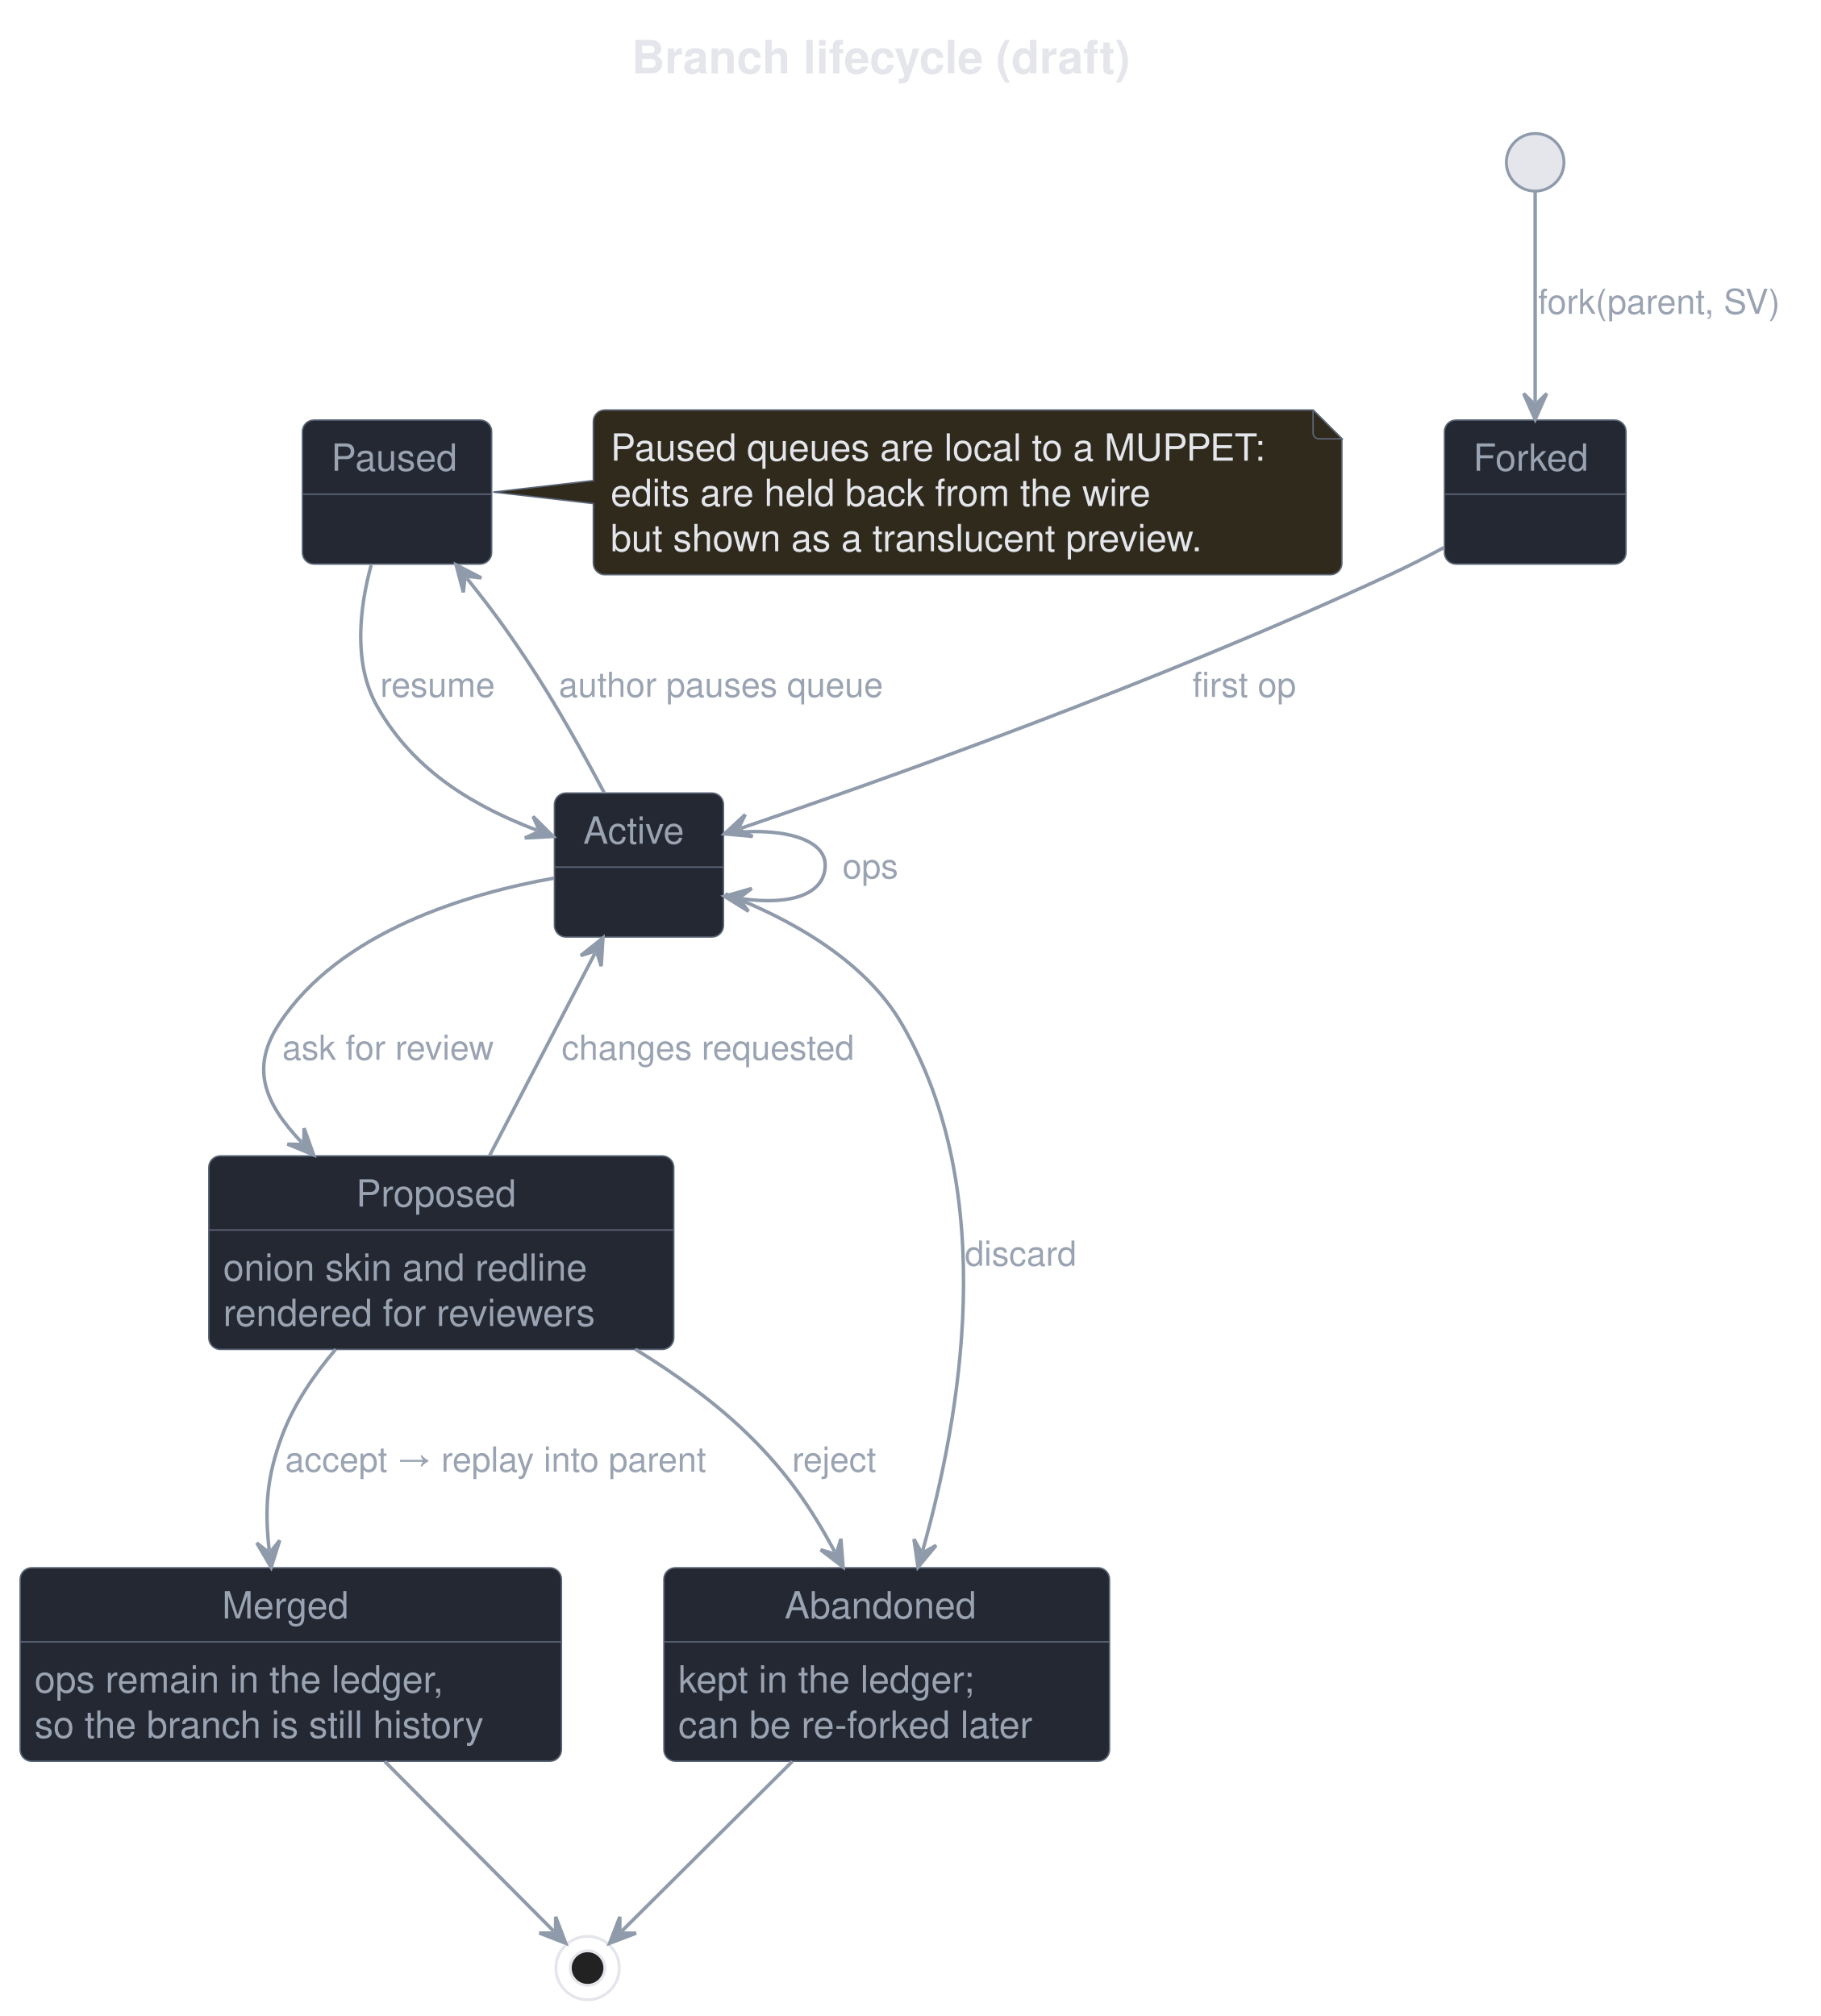
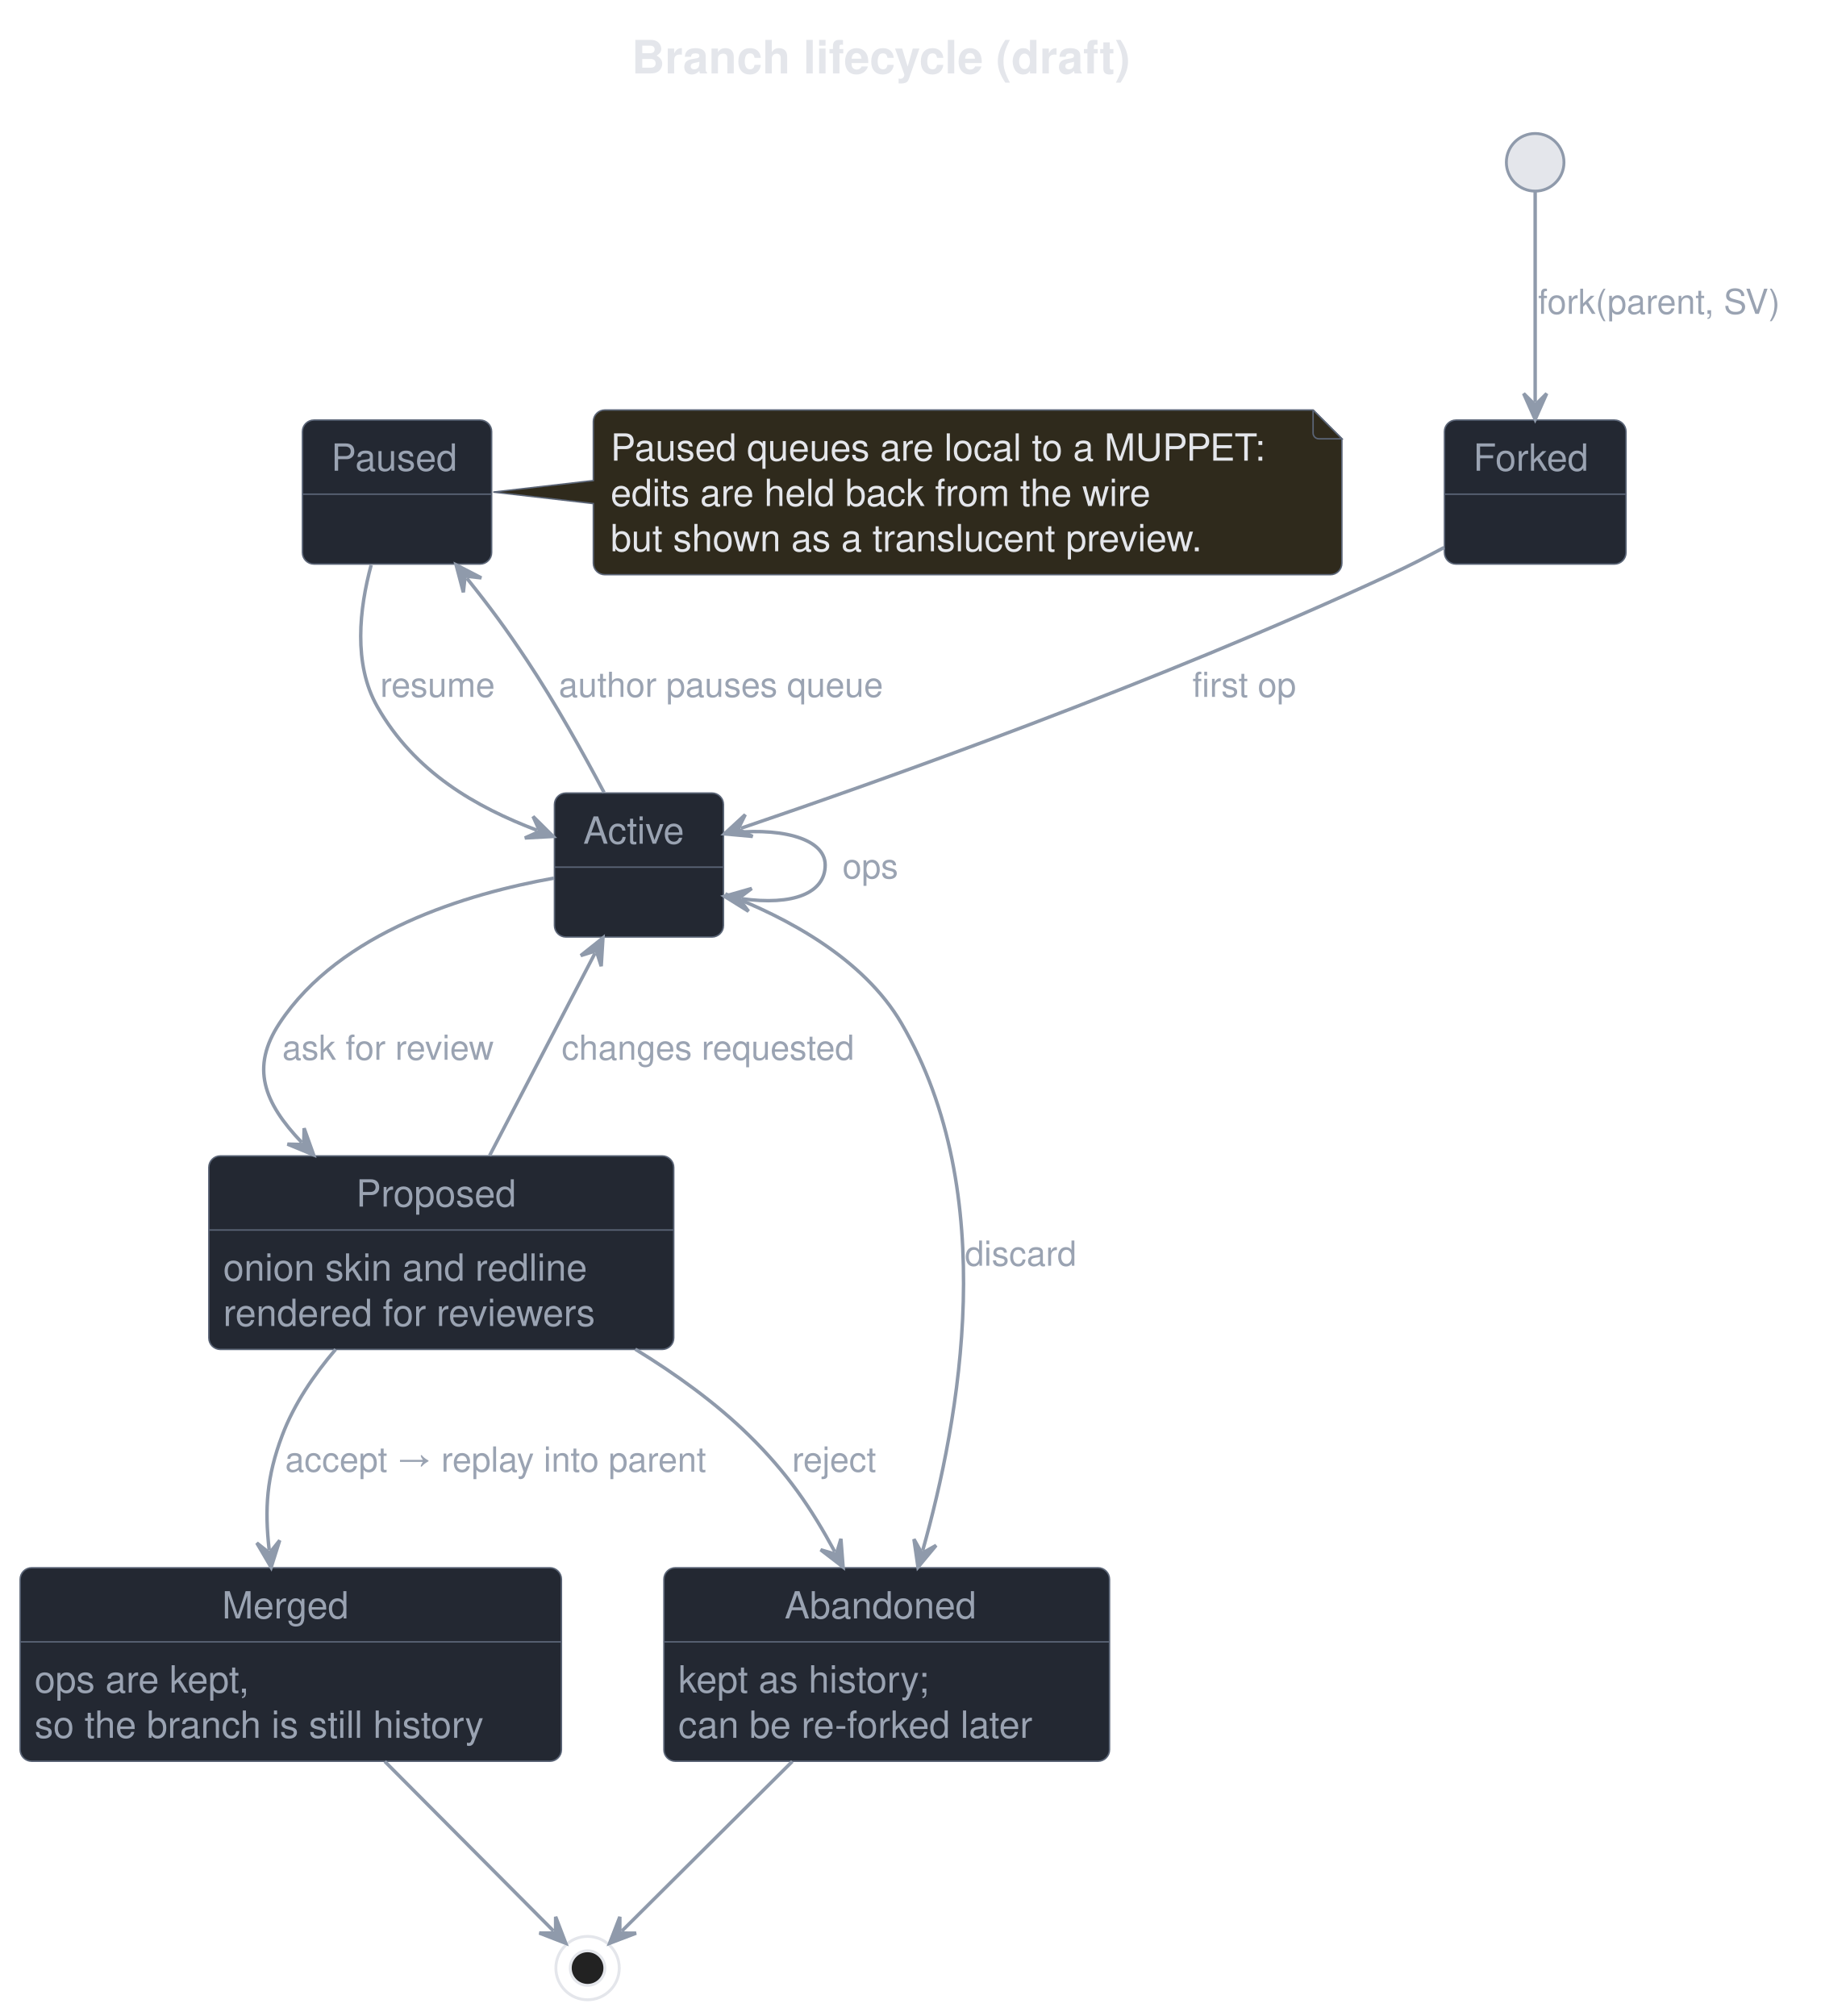
<svg xmlns="http://www.w3.org/2000/svg" contentStyleType="text/css" data-diagram-type="STATE" height="700px" preserveAspectRatio="none" style="width:632px;height:700px;" version="1.1" viewBox="0 0 632 700" width="632px" zoomAndPan="magnify">
  <defs />
  <g>
    <g class="title" data-source-line="2">
      <text fill="#E4E6EB" font-family="Helvetica" font-size="16" font-weight="bold" lengthAdjust="spacing" textLength="180.383" x="219.269" y="25.5">Branch lifecycle (draft)</text>
    </g>
    <ellipse cx="533" cy="56.359" fill="#E4E6EB" rx="10" ry="10" style="stroke:#8F9AAB;stroke-width:1;" />
    <g id="Forked">
      <rect fill="#232832" height="50" rx="4" ry="4" style="stroke:#5B6577;stroke-width:0.5;" width="63.037" x="501.5" y="145.859" />
      <line style="stroke:#5B6577;stroke-width:0.5;" x1="501.5" x2="564.537" y1="171.589" y2="171.589" />
      <text fill="#9AA3B2" font-family="Helvetica" font-size="13" lengthAdjust="spacing" textLength="43.037" x="511.5" y="163.453">Forked</text>
    </g>
    <g id="Active">
      <rect fill="#232832" height="50" rx="4" ry="4" style="stroke:#5B6577;stroke-width:0.5;" width="58.683" x="192.5" y="275.359" />
      <line style="stroke:#5B6577;stroke-width:0.5;" x1="192.5" x2="251.183" y1="301.089" y2="301.089" />
      <text fill="#9AA3B2" font-family="Helvetica" font-size="13" lengthAdjust="spacing" textLength="38.683" x="202.5" y="292.953">Active</text>
    </g>
    <g id="Paused">
      <rect fill="#232832" height="50" rx="4" ry="4" style="stroke:#5B6577;stroke-width:0.5;" width="65.69" x="105" y="145.859" />
      <line style="stroke:#5B6577;stroke-width:0.5;" x1="105" x2="170.69" y1="171.589" y2="171.589" />
      <text fill="#9AA3B2" font-family="Helvetica" font-size="13" lengthAdjust="spacing" textLength="45.69" x="115" y="163.453">Paused</text>
    </g>
    <g id="Proposed">
      <rect fill="#232832" height="67.189" rx="4" ry="4" style="stroke:#5B6577;stroke-width:0.5;" width="161.419" x="72.5" y="401.359" />
      <line style="stroke:#5B6577;stroke-width:0.5;" x1="72.5" x2="233.919" y1="427.089" y2="427.089" />
      <text fill="#9AA3B2" font-family="Helvetica" font-size="13" lengthAdjust="spacing" textLength="59.148" x="123.636" y="418.953">Proposed</text>
      <text fill="#9AA3B2" font-family="Helvetica" font-size="13" lengthAdjust="spacing" textLength="134.824" x="77.5" y="444.683">onion skin and redline</text>
      <text fill="#9AA3B2" font-family="Helvetica" font-size="13" lengthAdjust="spacing" textLength="141.419" x="77.5" y="460.412">rendered for reviewers</text>
    </g>
    <g id="Merged">
      <rect fill="#232832" height="67.189" rx="4" ry="4" style="stroke:#5B6577;stroke-width:0.5;" width="187.921" x="7" y="544.359" />
      <line style="stroke:#5B6577;stroke-width:0.5;" x1="7" x2="194.921" y1="570.089" y2="570.089" />
      <text fill="#9AA3B2" font-family="Helvetica" font-size="13" lengthAdjust="spacing" textLength="47.728" x="77.096" y="561.953">Merged</text>
-       <text fill="#9AA3B2" font-family="Helvetica" font-size="13" lengthAdjust="spacing" textLength="152.458" x="12" y="587.683">ops remain in the ledger,</text>
+       <text fill="#9AA3B2" font-family="Helvetica" font-size="13" lengthAdjust="spacing" textLength="80.374" x="12" y="587.683">ops are kept,</text>
      <text fill="#9AA3B2" font-family="Helvetica" font-size="13" lengthAdjust="spacing" textLength="167.921" x="12" y="603.412">so the branch is still history</text>
    </g>
    <g id="Abandoned">
      <rect fill="#232832" height="67.189" rx="4" ry="4" style="stroke:#5B6577;stroke-width:0.5;" width="154.716" x="230.5" y="544.359" />
      <line style="stroke:#5B6577;stroke-width:0.5;" x1="230.5" x2="385.216" y1="570.089" y2="570.089" />
      <text fill="#9AA3B2" font-family="Helvetica" font-size="13" lengthAdjust="spacing" textLength="70.884" x="272.416" y="561.953">Abandoned</text>
-       <text fill="#9AA3B2" font-family="Helvetica" font-size="13" lengthAdjust="spacing" textLength="111.3" x="235.5" y="587.683">kept in the ledger;</text>
+       <text fill="#9AA3B2" font-family="Helvetica" font-size="13" lengthAdjust="spacing" textLength="94.269" x="235.5" y="587.683">kept as history;</text>
      <text fill="#9AA3B2" font-family="Helvetica" font-size="13" lengthAdjust="spacing" textLength="134.716" x="235.5" y="603.412">can be re-forked later</text>
    </g>
    <ellipse cx="204" cy="683.359" fill="none" rx="11" ry="11" style="stroke:#E4E6EB;stroke-width:1;" />
    <ellipse cx="204" cy="683.359" fill="#222222" rx="6" ry="6" style="stroke:#E4E6EB;stroke-width:1;" />
    <g class="entity" data-entity="GMN2" data-source-line="22" data-uid="ent0003" id="entity_GMN2">
      <path d="M206,146.359 L206,166.859 L171.26,170.859 L206,174.859 L206,195.548 A4,4 0 0 0 210,199.548 L461.894,199.548 A4,4 0 0 0 465.894,195.548 L465.894,152.359 L455.894,142.359 L210,142.359 A4,4 0 0 0 206,146.359" fill="#2F2A1C" style="stroke:#5B6577;stroke-width:0.5;" />
      <path d="M455.894,142.359 L455.894,150.359 A2,2 0 0 0 457.894,152.359 L465.894,152.359 L455.894,142.359" fill="#2F2A1C" style="stroke:#5B6577;stroke-width:0.5;" />
      <text fill="#E4E6EB" font-family="Helvetica" font-size="13" lengthAdjust="spacing" textLength="238.894" x="212" y="159.953">Paused queues are local to a MUPPET:</text>
      <text fill="#E4E6EB" font-family="Helvetica" font-size="13" lengthAdjust="spacing" textLength="202.376" x="212" y="175.683">edits are held back from the wire</text>
      <text fill="#E4E6EB" font-family="Helvetica" font-size="13" lengthAdjust="spacing" textLength="221.92" x="212" y="191.412">but shown as a translucent preview.</text>
    </g>
    <g class="link" data-entity-1=".start." data-entity-2="Forked" data-source-line="4" data-uid="lnk4" id="link_.start._Forked">
      <path d="M533,66.569 C533,83.669 533,114.869 533,139.639" fill="none" id="*start*-to-Forked" style="stroke:#8F9AAB;stroke-width:1.2;" />
      <polygon fill="#8F9AAB" points="533,145.639,537,136.639,533,140.639,529,136.639,533,145.639" style="stroke:#8F9AAB;stroke-width:1.2;" />
      <text fill="#9AA3B2" font-family="Helvetica" font-size="12" lengthAdjust="spacing" textLength="90.92" x="534" y="108.984">fork(parent, SV)</text>
    </g>
    <g class="link" data-entity-1="Forked" data-entity-2="Active" data-source-line="5" data-uid="lnk6" id="link_Forked_Active">
      <path d="M501.33,190.129 C495.32,193.349 489.02,196.569 483,199.359 C401.13,237.339 306.121,270.99 257.191,287.61" fill="none" id="Forked-to-Active" style="stroke:#8F9AAB;stroke-width:1.2;" />
      <polygon fill="#8F9AAB" points="251.51,289.539,261.318,290.432,256.244,287.931,258.745,282.857,251.51,289.539" style="stroke:#8F9AAB;stroke-width:1.2;" />
      <text fill="#9AA3B2" font-family="Helvetica" font-size="12" lengthAdjust="spacing" textLength="40.043" x="414" y="241.984">first op</text>
    </g>
    <g class="link" data-entity-1="Active" data-entity-2="Active" data-source-line="6" data-uid="lnk7" id="link_Active_Active">
      <path d="M251.52,289.509 C269.49,286.989 286.5,290.609 286.5,300.359 C286.5,310.109 275.432,314.563 257.462,312.043" fill="none" id="Active-to-Active" style="stroke:#8F9AAB;stroke-width:1.2;" />
      <polygon fill="#8F9AAB" points="251.52,311.209,259.877,316.421,256.471,311.904,260.988,308.498,251.52,311.209" style="stroke:#8F9AAB;stroke-width:1.2;" />
      <text fill="#9AA3B2" font-family="Helvetica" font-size="12" lengthAdjust="spacing" textLength="20.877" x="292.5" y="304.984">ops</text>
    </g>
    <g class="link" data-entity-1="Active" data-entity-2="Paused" data-source-line="7" data-uid="lnk9" id="link_Active_Paused">
      <path d="M209.72,275.159 C202.45,261.419 192.77,244.079 183,229.359 C175.5,218.059 170.155,210.839 162.115,200.819" fill="none" id="Active-to-Paused" style="stroke:#8F9AAB;stroke-width:1.2;" />
      <polygon fill="#8F9AAB" points="158.36,196.139,160.873,205.662,161.489,200.039,167.112,200.656,158.36,196.139" style="stroke:#8F9AAB;stroke-width:1.2;" />
      <text fill="#9AA3B2" font-family="Helvetica" font-size="12" lengthAdjust="spacing" textLength="119.695" x="194" y="241.984">author pauses queue</text>
    </g>
    <g class="link" data-entity-1="Paused" data-entity-2="Active" data-source-line="8" data-uid="lnk10" id="link_Paused_Active">
      <path d="M128.86,196.199 C124.78,211.289 122.56,230.549 131,245.359 C144,268.189 165.263,280.224 186.453,288.294" fill="none" id="Paused-to-Active" style="stroke:#8F9AAB;stroke-width:1.2;" />
      <polygon fill="#8F9AAB" points="192.06,290.429,185.073,283.488,187.387,288.65,182.226,290.964,192.06,290.429" style="stroke:#8F9AAB;stroke-width:1.2;" />
      <text fill="#9AA3B2" font-family="Helvetica" font-size="12" lengthAdjust="spacing" textLength="42.451" x="132" y="241.984">resume</text>
    </g>
    <g class="link" data-entity-1="Active" data-entity-2="Proposed" data-source-line="9" data-uid="lnk12" id="link_Active_Proposed">
      <path d="M192.33,304.909 C162.5,310.229 118.04,323.359 97,355.359 C86.98,370.609 91.502,382.755 104.762,396.675" fill="none" id="Active-to-Proposed" style="stroke:#8F9AAB;stroke-width:1.2;" />
      <polygon fill="#8F9AAB" points="108.9,401.019,105.589,391.744,105.451,397.399,99.796,397.262,108.9,401.019" style="stroke:#8F9AAB;stroke-width:1.2;" />
      <text fill="#9AA3B2" font-family="Helvetica" font-size="12" lengthAdjust="spacing" textLength="80.543" x="98" y="367.984">ask for review</text>
    </g>
    <g class="link" data-entity-1="Proposed" data-entity-2="Active" data-source-line="10" data-uid="lnk13" id="link_Proposed_Active">
      <path d="M170,401.219 C182.17,377.849 195.531,352.202 206.571,330.982" fill="none" id="Proposed-to-Active" style="stroke:#8F9AAB;stroke-width:1.2;" />
      <polygon fill="#8F9AAB" points="209.34,325.659,201.638,331.797,207.032,330.095,208.735,335.49,209.34,325.659" style="stroke:#8F9AAB;stroke-width:1.2;" />
      <text fill="#9AA3B2" font-family="Helvetica" font-size="12" lengthAdjust="spacing" textLength="109.4" x="195" y="367.984">changes requested</text>
    </g>
    <g class="link" data-entity-1="Proposed" data-entity-2="Merged" data-source-line="11" data-uid="lnk15" id="link_Proposed_Merged">
      <path d="M116.54,468.519 C108.98,477.379 102.08,487.539 98,498.359 C92.56,512.779 91.839,523.797 93.469,538.277" fill="none" id="Proposed-to-Merged" style="stroke:#8F9AAB;stroke-width:1.2;" />
      <polygon fill="#8F9AAB" points="94.14,544.239,97.108,534.848,93.581,539.271,89.158,535.743,94.14,544.239" style="stroke:#8F9AAB;stroke-width:1.2;" />
      <text fill="#9AA3B2" font-family="Helvetica" font-size="12" lengthAdjust="spacing" textLength="156.65" x="99" y="510.984">accept → replay into parent</text>
    </g>
    <g class="link" data-entity-1="Proposed" data-entity-2="Abandoned" data-source-line="12" data-uid="lnk17" id="link_Proposed_Abandoned">
      <path d="M220.55,468.469 C234.52,477.029 248.48,487.069 260,498.359 C273.35,511.439 281.667,523.681 289.867,538.851" fill="none" id="Proposed-to-Abandoned" style="stroke:#8F9AAB;stroke-width:1.2;" />
      <polygon fill="#8F9AAB" points="292.72,544.129,291.959,534.31,290.342,539.731,284.921,538.114,292.72,544.129" style="stroke:#8F9AAB;stroke-width:1.2;" />
      <text fill="#9AA3B2" font-family="Helvetica" font-size="12" lengthAdjust="spacing" textLength="32.197" x="275" y="510.984">reject</text>
    </g>
    <g class="link" data-entity-1="Active" data-entity-2="Abandoned" data-source-line="13" data-uid="lnk18" id="link_Active_Abandoned">
      <path d="M251.8,310.369 C272.92,318.479 299.76,332.669 313,355.359 C347.5,414.499 333.239,492.705 320.349,538.395" fill="none" id="Active-to-Abandoned" style="stroke:#8F9AAB;stroke-width:1.2;" />
      <polygon fill="#8F9AAB" points="318.72,544.169,325.013,536.594,320.078,539.357,317.314,534.421,318.72,544.169" style="stroke:#8F9AAB;stroke-width:1.2;" />
      <text fill="#9AA3B2" font-family="Helvetica" font-size="12" lengthAdjust="spacing" textLength="42.047" x="335" y="439.484">discard</text>
    </g>
    <g class="link" data-entity-1="Merged" data-entity-2=".end." data-source-line="14" data-uid="lnk20" id="link_Merged_.end.">
      <path d="M133.59,611.609 C155.75,633.879 179.109,657.335 192.199,670.495" fill="none" id="Merged-to-*end*" style="stroke:#8F9AAB;stroke-width:1.2;" />
      <polygon fill="#8F9AAB" points="196.43,674.749,192.919,665.548,192.904,671.204,187.247,671.189,196.43,674.749" style="stroke:#8F9AAB;stroke-width:1.2;" />
    </g>
    <g class="link" data-entity-1="Abandoned" data-entity-2=".end." data-source-line="15" data-uid="lnk21" id="link_Abandoned_.end.">
      <path d="M275.09,611.609 C252.72,633.879 229.122,657.356 215.902,670.516" fill="none" id="Abandoned-to-*end*" style="stroke:#8F9AAB;stroke-width:1.2;" />
      <polygon fill="#8F9AAB" points="211.65,674.749,220.85,671.235,215.194,671.222,215.206,665.565,211.65,674.749" style="stroke:#8F9AAB;stroke-width:1.2;" />
    </g>
  </g>
</svg>
